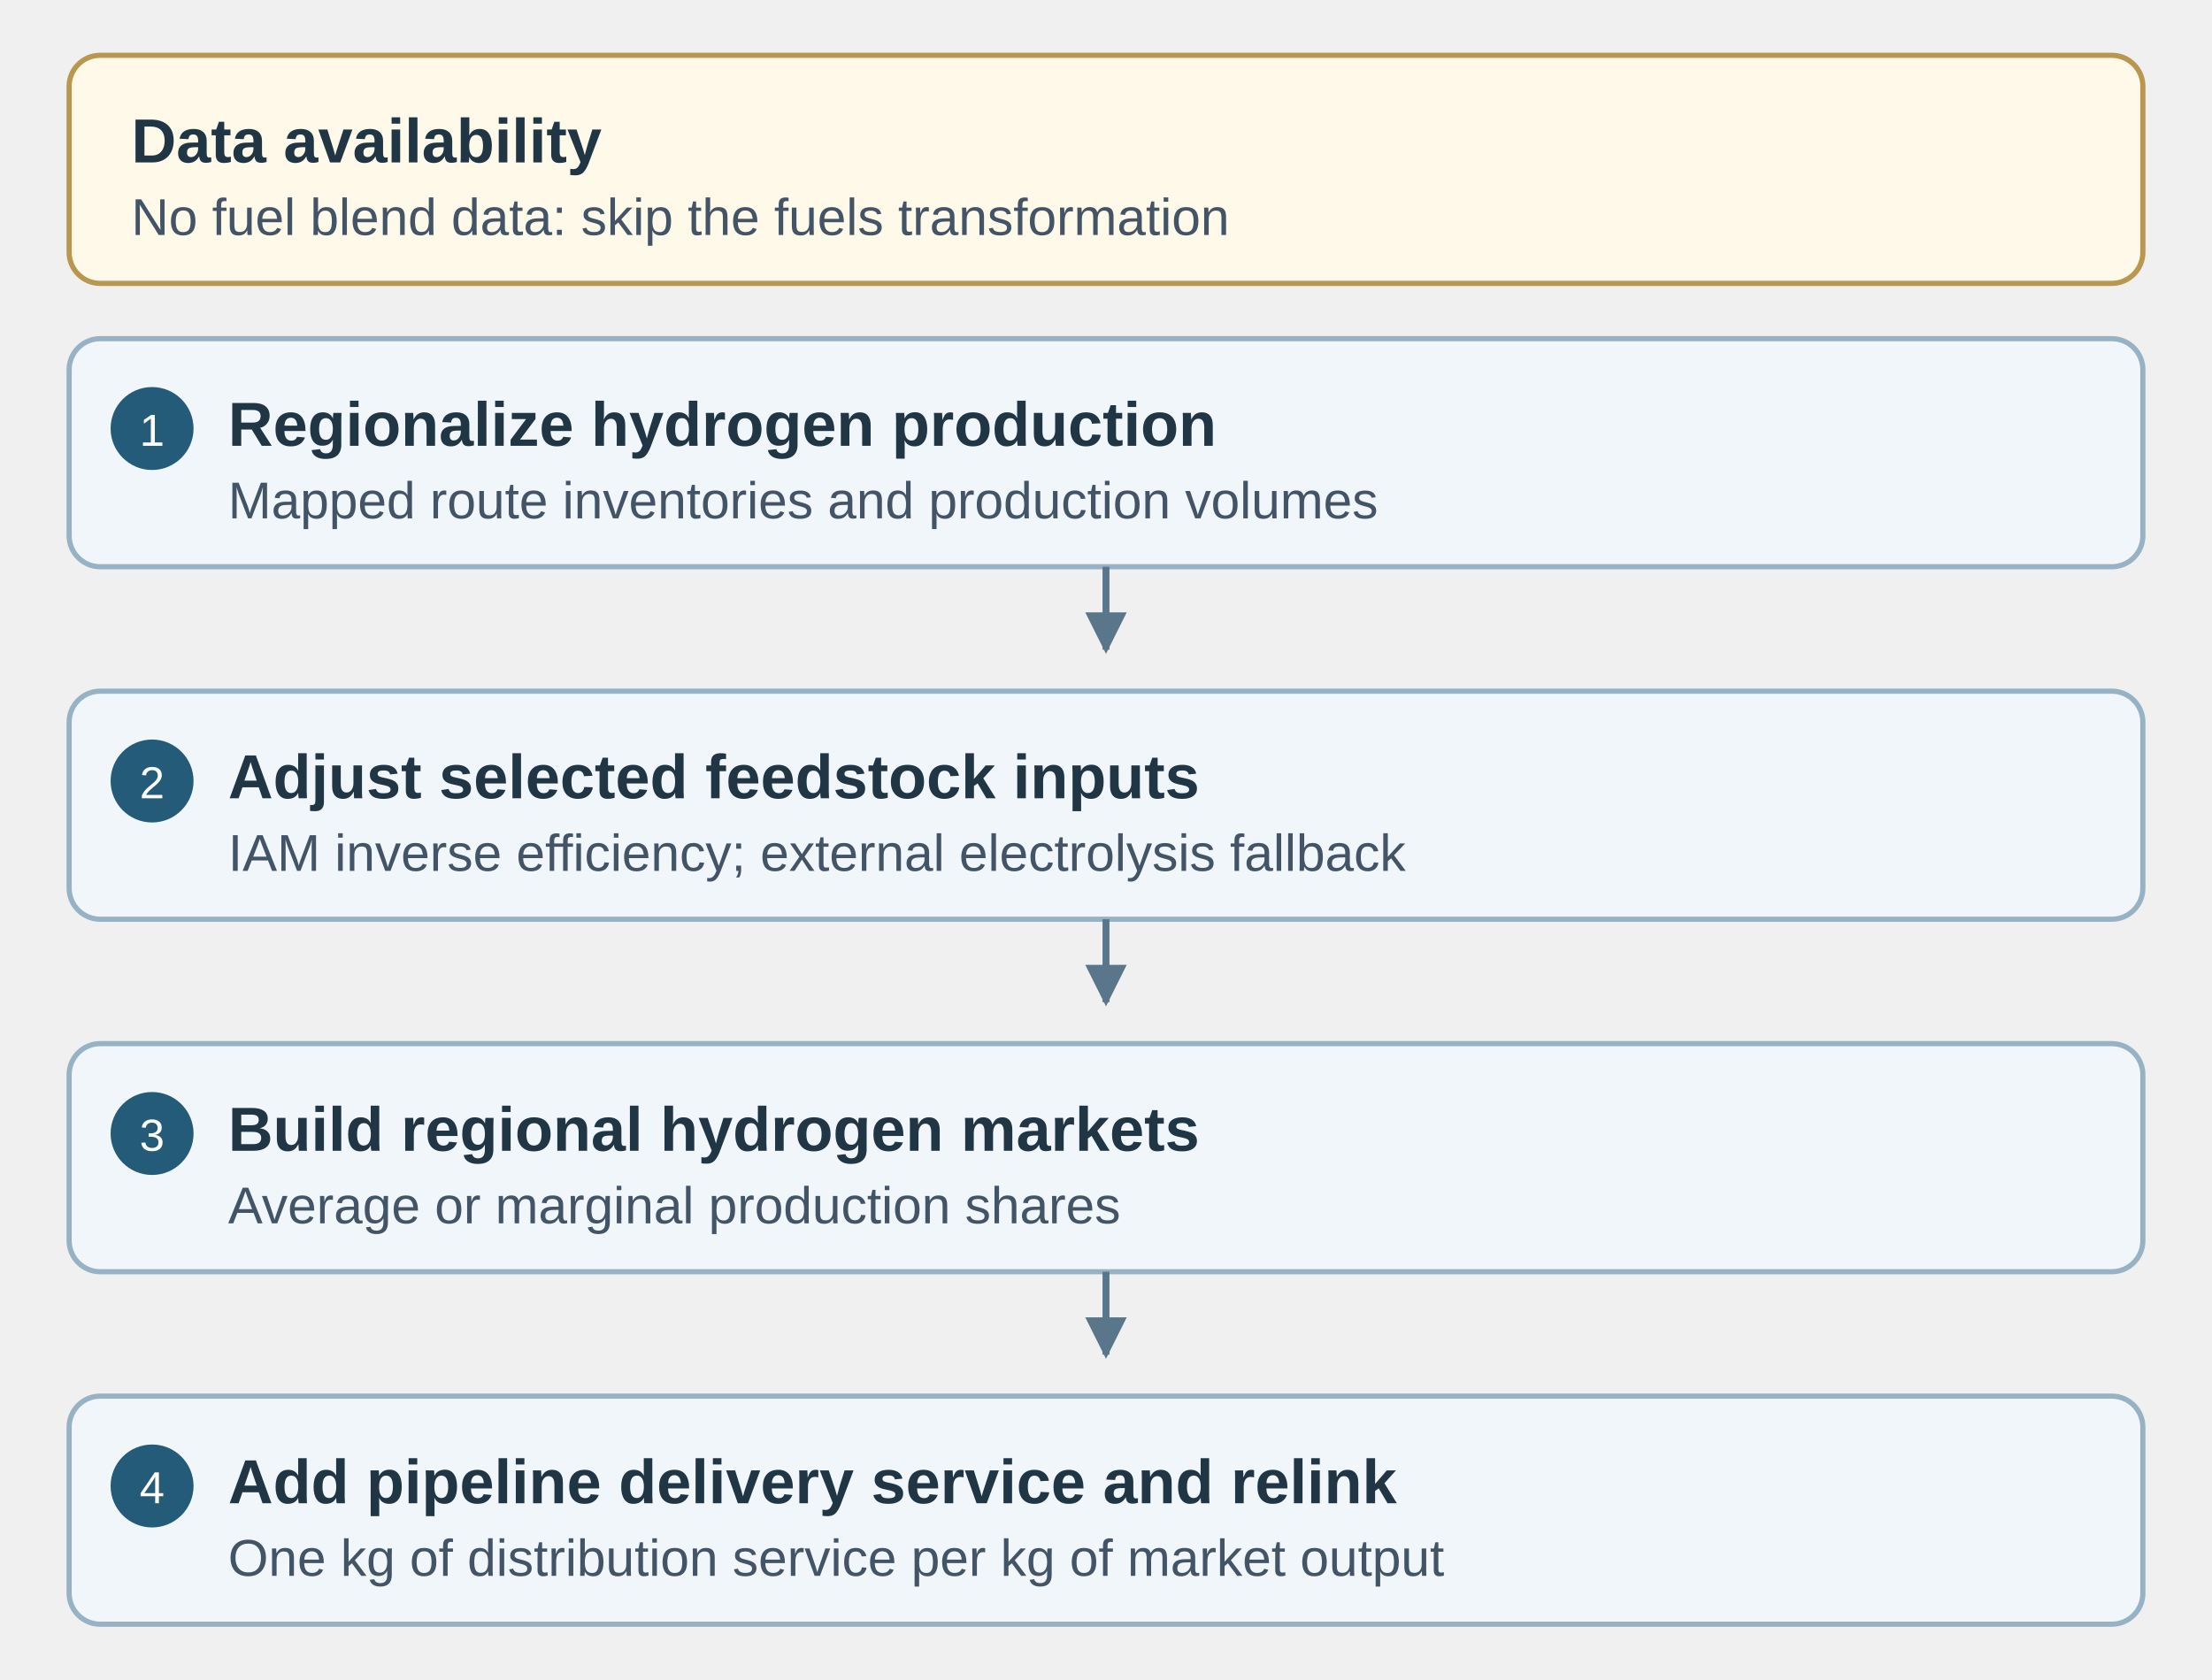
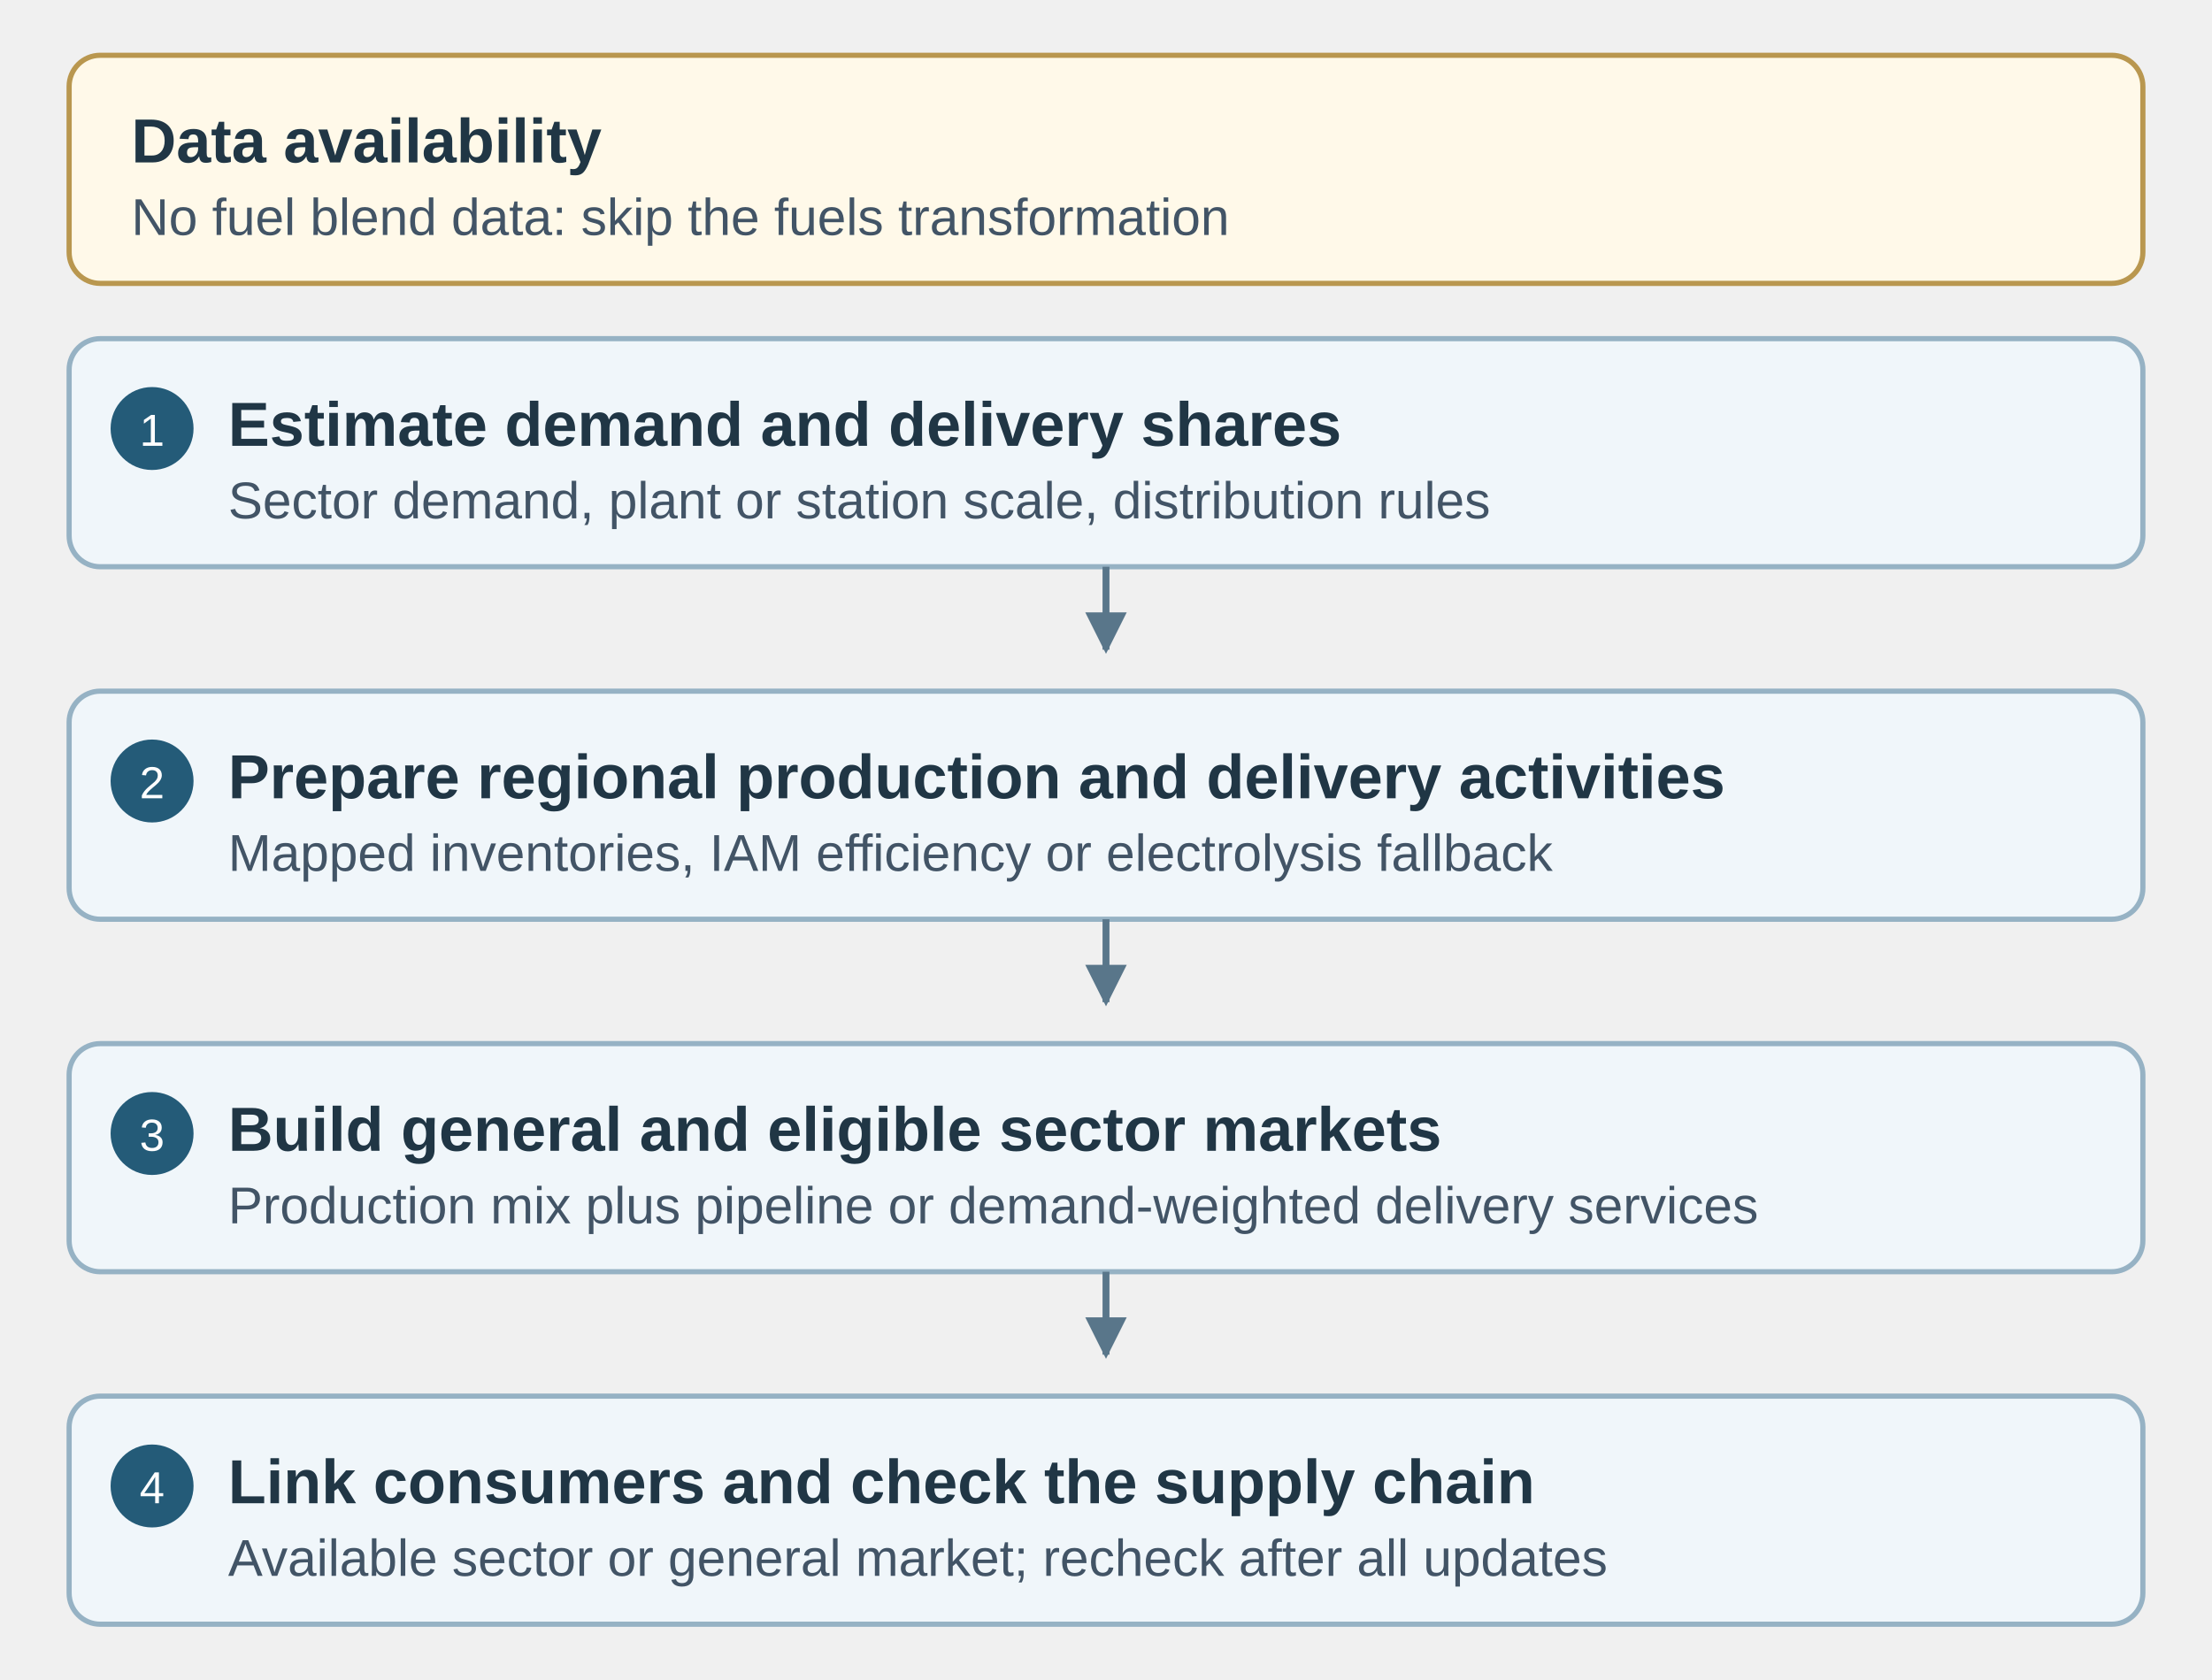
<svg xmlns="http://www.w3.org/2000/svg" width="640" height="486" viewBox="0 0 640 486" role="img" aria-labelledby="title description" font-family="Arial, Helvetica, sans-serif" fill="#203645">
  <defs>
    <marker id="arrow" viewBox="0 0 10 10" refX="9" refY="5" markerWidth="6" markerHeight="6" orient="auto-start-reverse">
      <path d="M0 0 L10 5 L0 10 Z" fill="#59768a" />
    </marker>
  </defs>
  <rect x="20" y="16" width="600" height="66" rx="9" fill="#fff9e9" stroke="#b9974f" stroke-width="1.5" />
  <text x="38" y="47" font-size="18" font-weight="600">Data availability</text>
  <text x="38" y="68" font-size="15" fill="#425466">No fuel blend data: skip the fuels transformation</text>
  <rect x="20" y="98" width="600" height="66" rx="9" fill="#f0f6fa" stroke="#96b2c4" stroke-width="1.5" />
  <circle cx="44" cy="124" r="12" fill="#245b78" />
  <text x="44" y="129" text-anchor="middle" font-size="13" fill="white">1</text>
-   <text x="66" y="129" font-size="18" font-weight="600">Regionalize hydrogen production</text>
-   <text x="66" y="150" font-size="15" fill="#425466">Mapped route inventories and production volumes</text>
+   <text x="66" y="129" font-size="18" font-weight="600">Estimate demand and delivery shares</text>
+   <text x="66" y="150" font-size="15" fill="#425466">Sector demand, plant or station scale, distribution rules</text>
  <path d="M320 164 v24" stroke="#59768a" stroke-width="2" fill="none" marker-end="url(#arrow)" />
  <rect x="20" y="200" width="600" height="66" rx="9" fill="#f0f6fa" stroke="#96b2c4" stroke-width="1.5" />
  <circle cx="44" cy="226" r="12" fill="#245b78" />
  <text x="44" y="231" text-anchor="middle" font-size="13" fill="white">2</text>
-   <text x="66" y="231" font-size="18" font-weight="600">Adjust selected feedstock inputs</text>
-   <text x="66" y="252" font-size="15" fill="#425466">IAM inverse efficiency; external electrolysis fallback</text>
+   <text x="66" y="231" font-size="18" font-weight="600">Prepare regional production and delivery activities</text>
+   <text x="66" y="252" font-size="15" fill="#425466">Mapped inventories, IAM efficiency or electrolysis fallback</text>
  <path d="M320 266 v24" stroke="#59768a" stroke-width="2" fill="none" marker-end="url(#arrow)" />
  <rect x="20" y="302" width="600" height="66" rx="9" fill="#f0f6fa" stroke="#96b2c4" stroke-width="1.5" />
  <circle cx="44" cy="328" r="12" fill="#245b78" />
  <text x="44" y="333" text-anchor="middle" font-size="13" fill="white">3</text>
-   <text x="66" y="333" font-size="18" font-weight="600">Build regional hydrogen markets</text>
-   <text x="66" y="354" font-size="15" fill="#425466">Average or marginal production shares</text>
+   <text x="66" y="333" font-size="18" font-weight="600">Build general and eligible sector markets</text>
+   <text x="66" y="354" font-size="15" fill="#425466">Production mix plus pipeline or demand-weighted delivery services</text>
  <path d="M320 368 v24" stroke="#59768a" stroke-width="2" fill="none" marker-end="url(#arrow)" />
  <rect x="20" y="404" width="600" height="66" rx="9" fill="#f0f6fa" stroke="#96b2c4" stroke-width="1.5" />
  <circle cx="44" cy="430" r="12" fill="#245b78" />
  <text x="44" y="435" text-anchor="middle" font-size="13" fill="white">4</text>
-   <text x="66" y="435" font-size="18" font-weight="600">Add pipeline delivery service and relink</text>
-   <text x="66" y="456" font-size="15" fill="#425466">One kg of distribution service per kg of market output</text>
+   <text x="66" y="435" font-size="18" font-weight="600">Link consumers and check the supply chain</text>
+   <text x="66" y="456" font-size="15" fill="#425466">Available sector or general market; recheck after all updates</text>
</svg>
